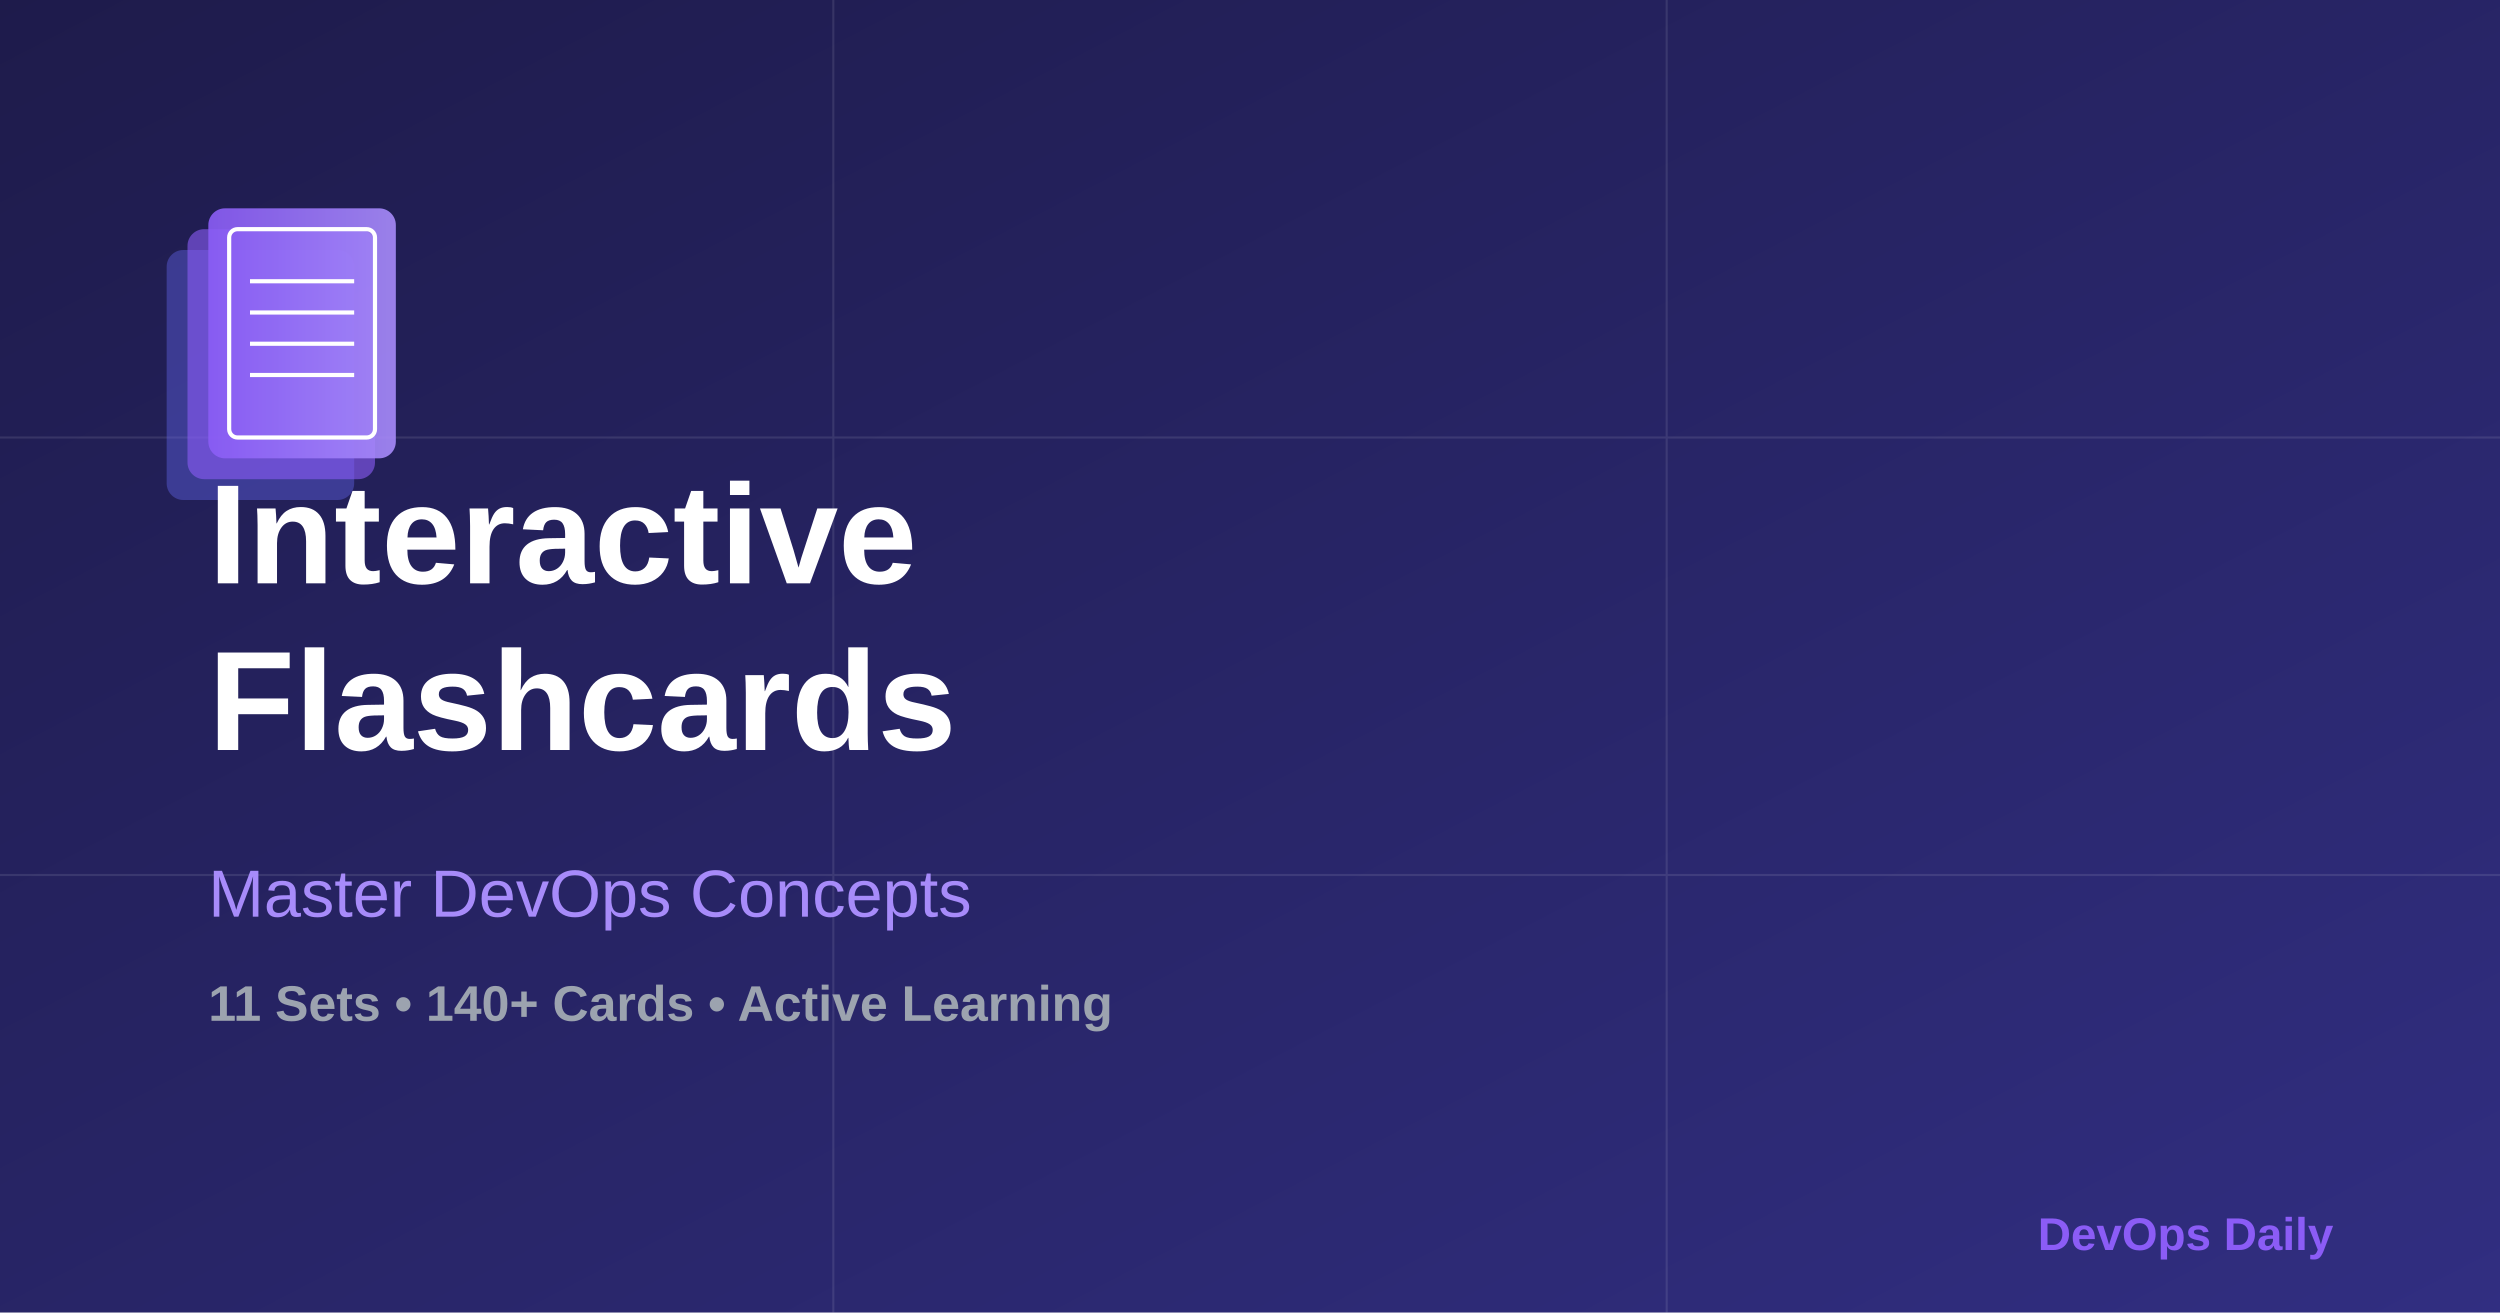
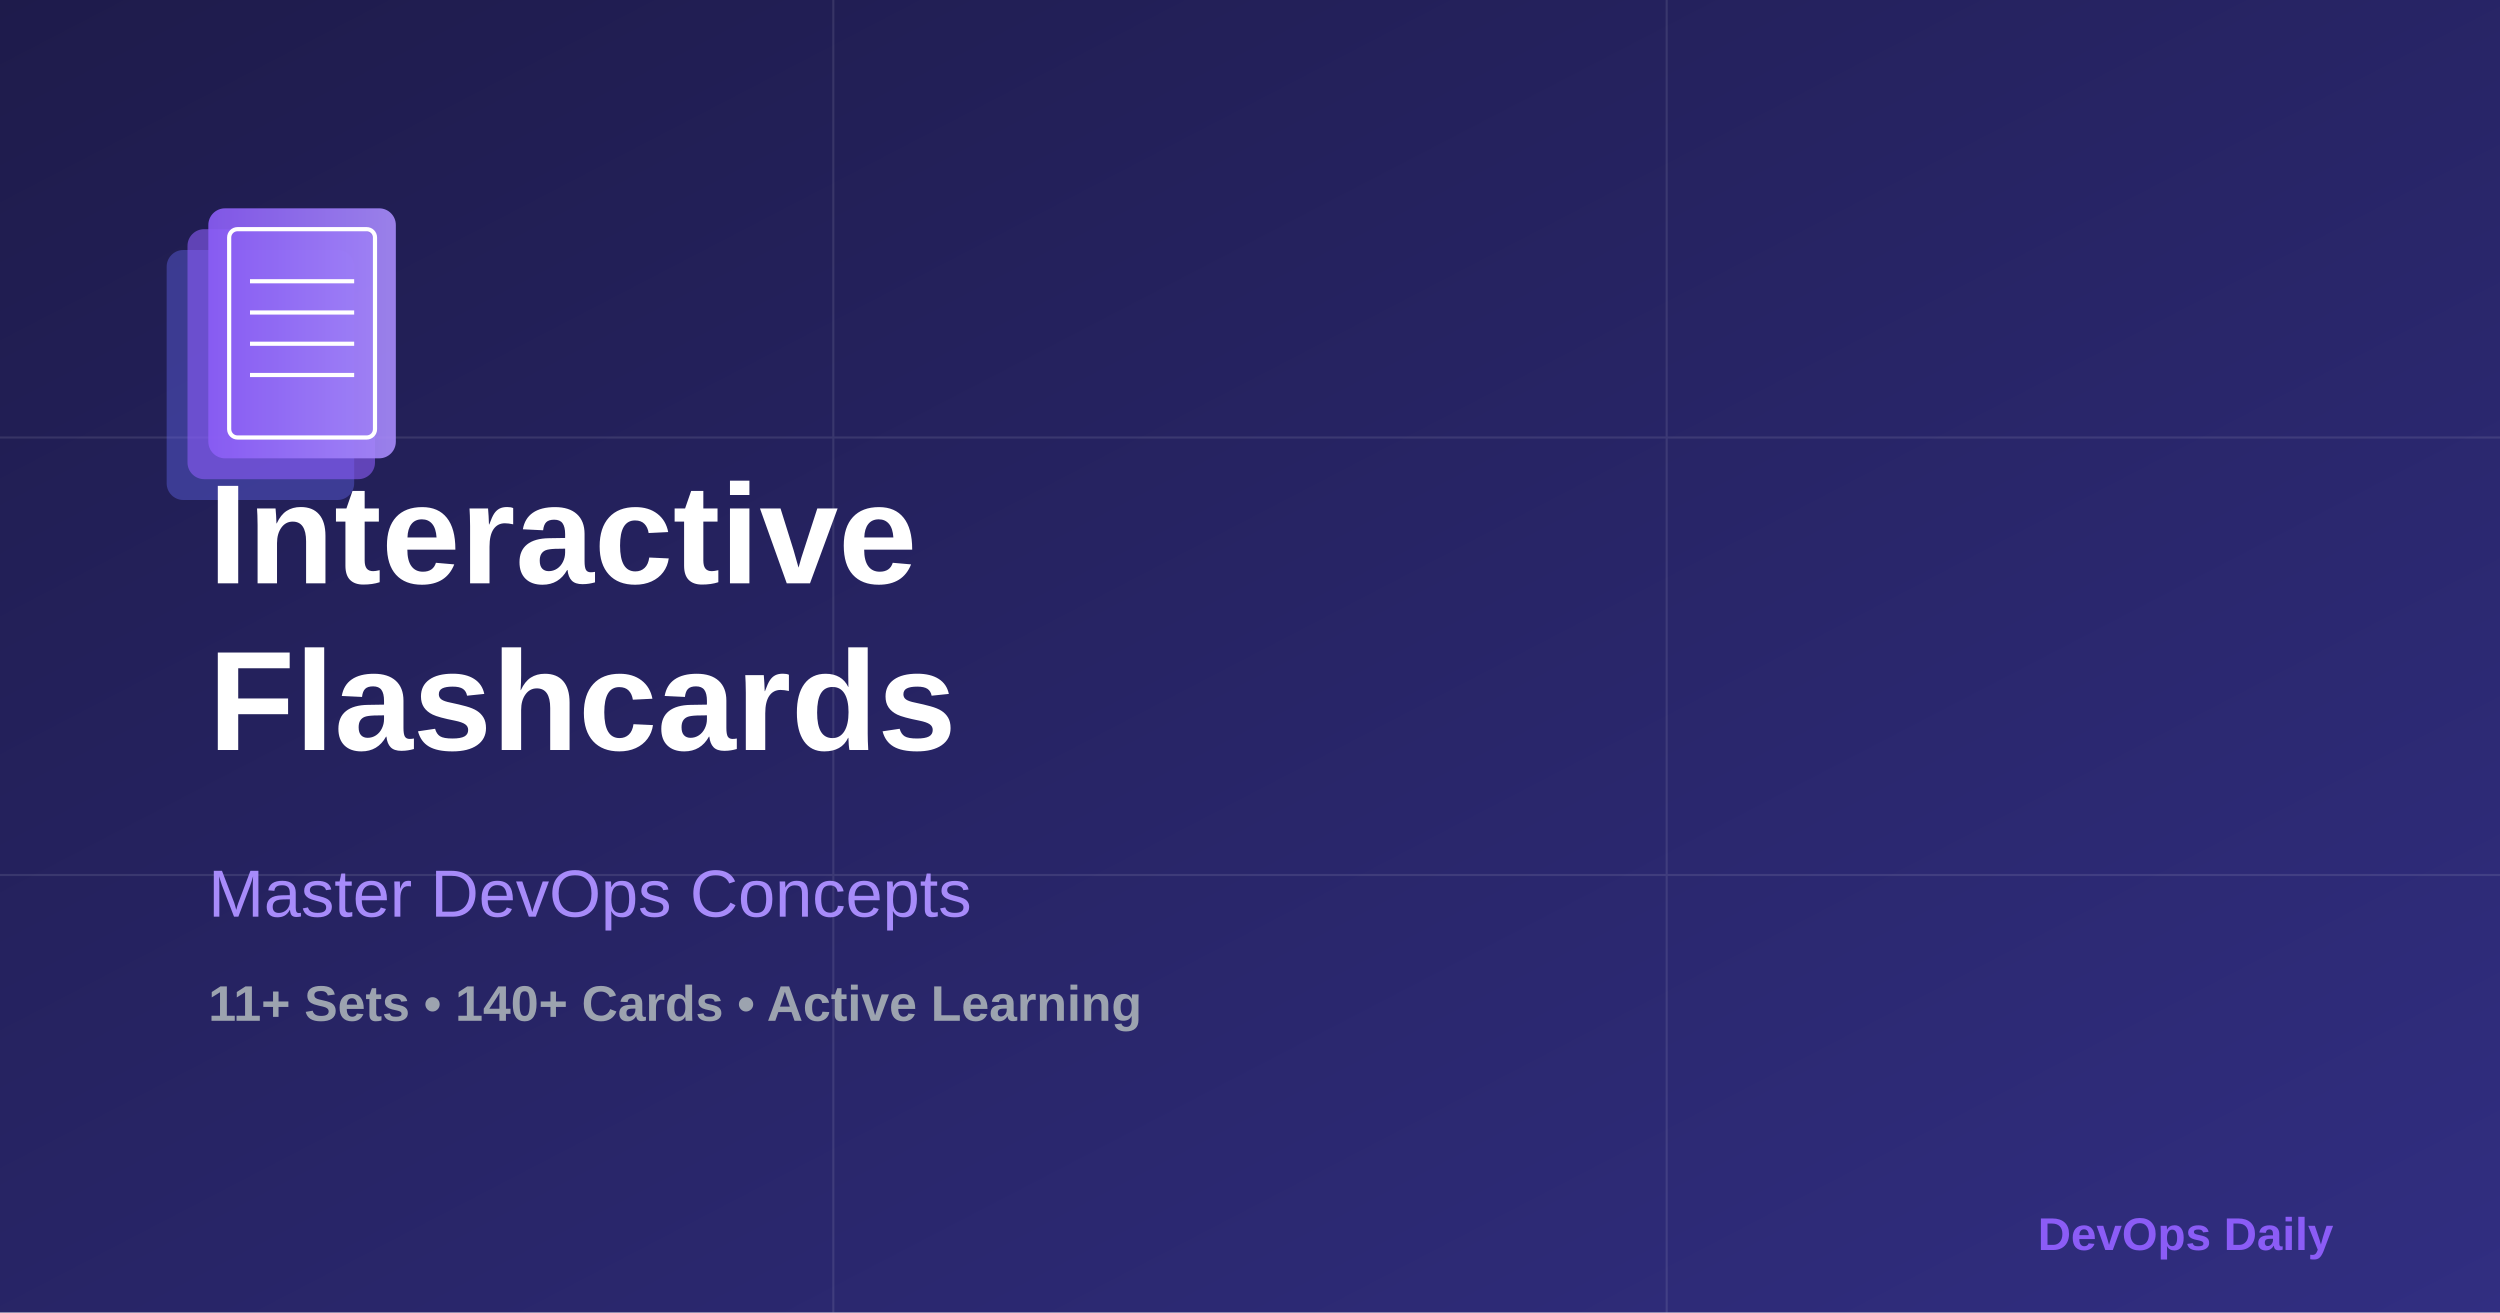
<svg xmlns="http://www.w3.org/2000/svg" width="1200" height="630" viewBox="0 0 1200 630">
  <defs>
    <linearGradient id="bg-gradient" x1="0%" y1="0%" x2="100%" y2="100%">
      <stop offset="0%" stop-color="#1e1b4b" />
      <stop offset="100%" stop-color="#312e81" />
    </linearGradient>
    <linearGradient id="accent-gradient" x1="0%" y1="0%" x2="100%" y2="0%">
      <stop offset="0%" stop-color="#8b5cf6" />
      <stop offset="100%" stop-color="#a78bfa" />
    </linearGradient>
  </defs>
  <rect width="1200" height="630" fill="url(#bg-gradient)" />
  <g opacity="0.1">
    <line x1="0" y1="210" x2="1200" y2="210" stroke="#ffffff" stroke-width="1" />
    <line x1="0" y1="420" x2="1200" y2="420" stroke="#ffffff" stroke-width="1" />
    <line x1="400" y1="0" x2="400" y2="630" stroke="#ffffff" stroke-width="1" />
    <line x1="800" y1="0" x2="800" y2="630" stroke="#ffffff" stroke-width="1" />
  </g>
  <g transform="translate(100, 100)">
    <rect x="-20" y="20" width="90" height="120" rx="8" fill="#6366f1" opacity="0.4" />
    <rect x="-10" y="10" width="90" height="120" rx="8" fill="#8b5cf6" opacity="0.6" />
    <rect x="0" y="0" width="90" height="120" rx="8" fill="url(#accent-gradient)" opacity="0.9" />
    <rect x="10" y="10" width="70" height="100" rx="4" fill="none" stroke="#ffffff" stroke-width="2" />
    <line x1="20" y1="35" x2="70" y2="35" stroke="#ffffff" stroke-width="2" />
    <line x1="20" y1="50" x2="70" y2="50" stroke="#ffffff" stroke-width="2" />
    <line x1="20" y1="65" x2="70" y2="65" stroke="#ffffff" stroke-width="2" />
    <line x1="20" y1="80" x2="70" y2="80" stroke="#ffffff" stroke-width="2" />
  </g>
  <text x="100" y="280" font-family="Arial, sans-serif" font-size="68" font-weight="bold" fill="#ffffff">Interactive</text>
  <text x="100" y="360" font-family="Arial, sans-serif" font-size="68" font-weight="bold" fill="#ffffff">Flashcards</text>
  <text x="100" y="440" font-family="Arial, sans-serif" font-size="32" font-weight="400" fill="#a78bfa">Master DevOps Concepts</text>
  <g transform="translate(100, 490)">
-     <text x="0" y="0" font-family="Arial, sans-serif" font-size="24" font-weight="600" fill="#9ca3af">11 Sets • 140+ Cards • Active Learning</text>
+     <text x="0" y="0" font-family="Arial, sans-serif" font-size="24" font-weight="600" fill="#9ca3af">11+ Sets • 140+ Cards • Active Learning</text>
  </g>
  <text x="1120" y="600" font-family="Arial, sans-serif" font-size="22" font-weight="bold" fill="#8b5cf6" text-anchor="end">DevOps Daily</text>
</svg>
